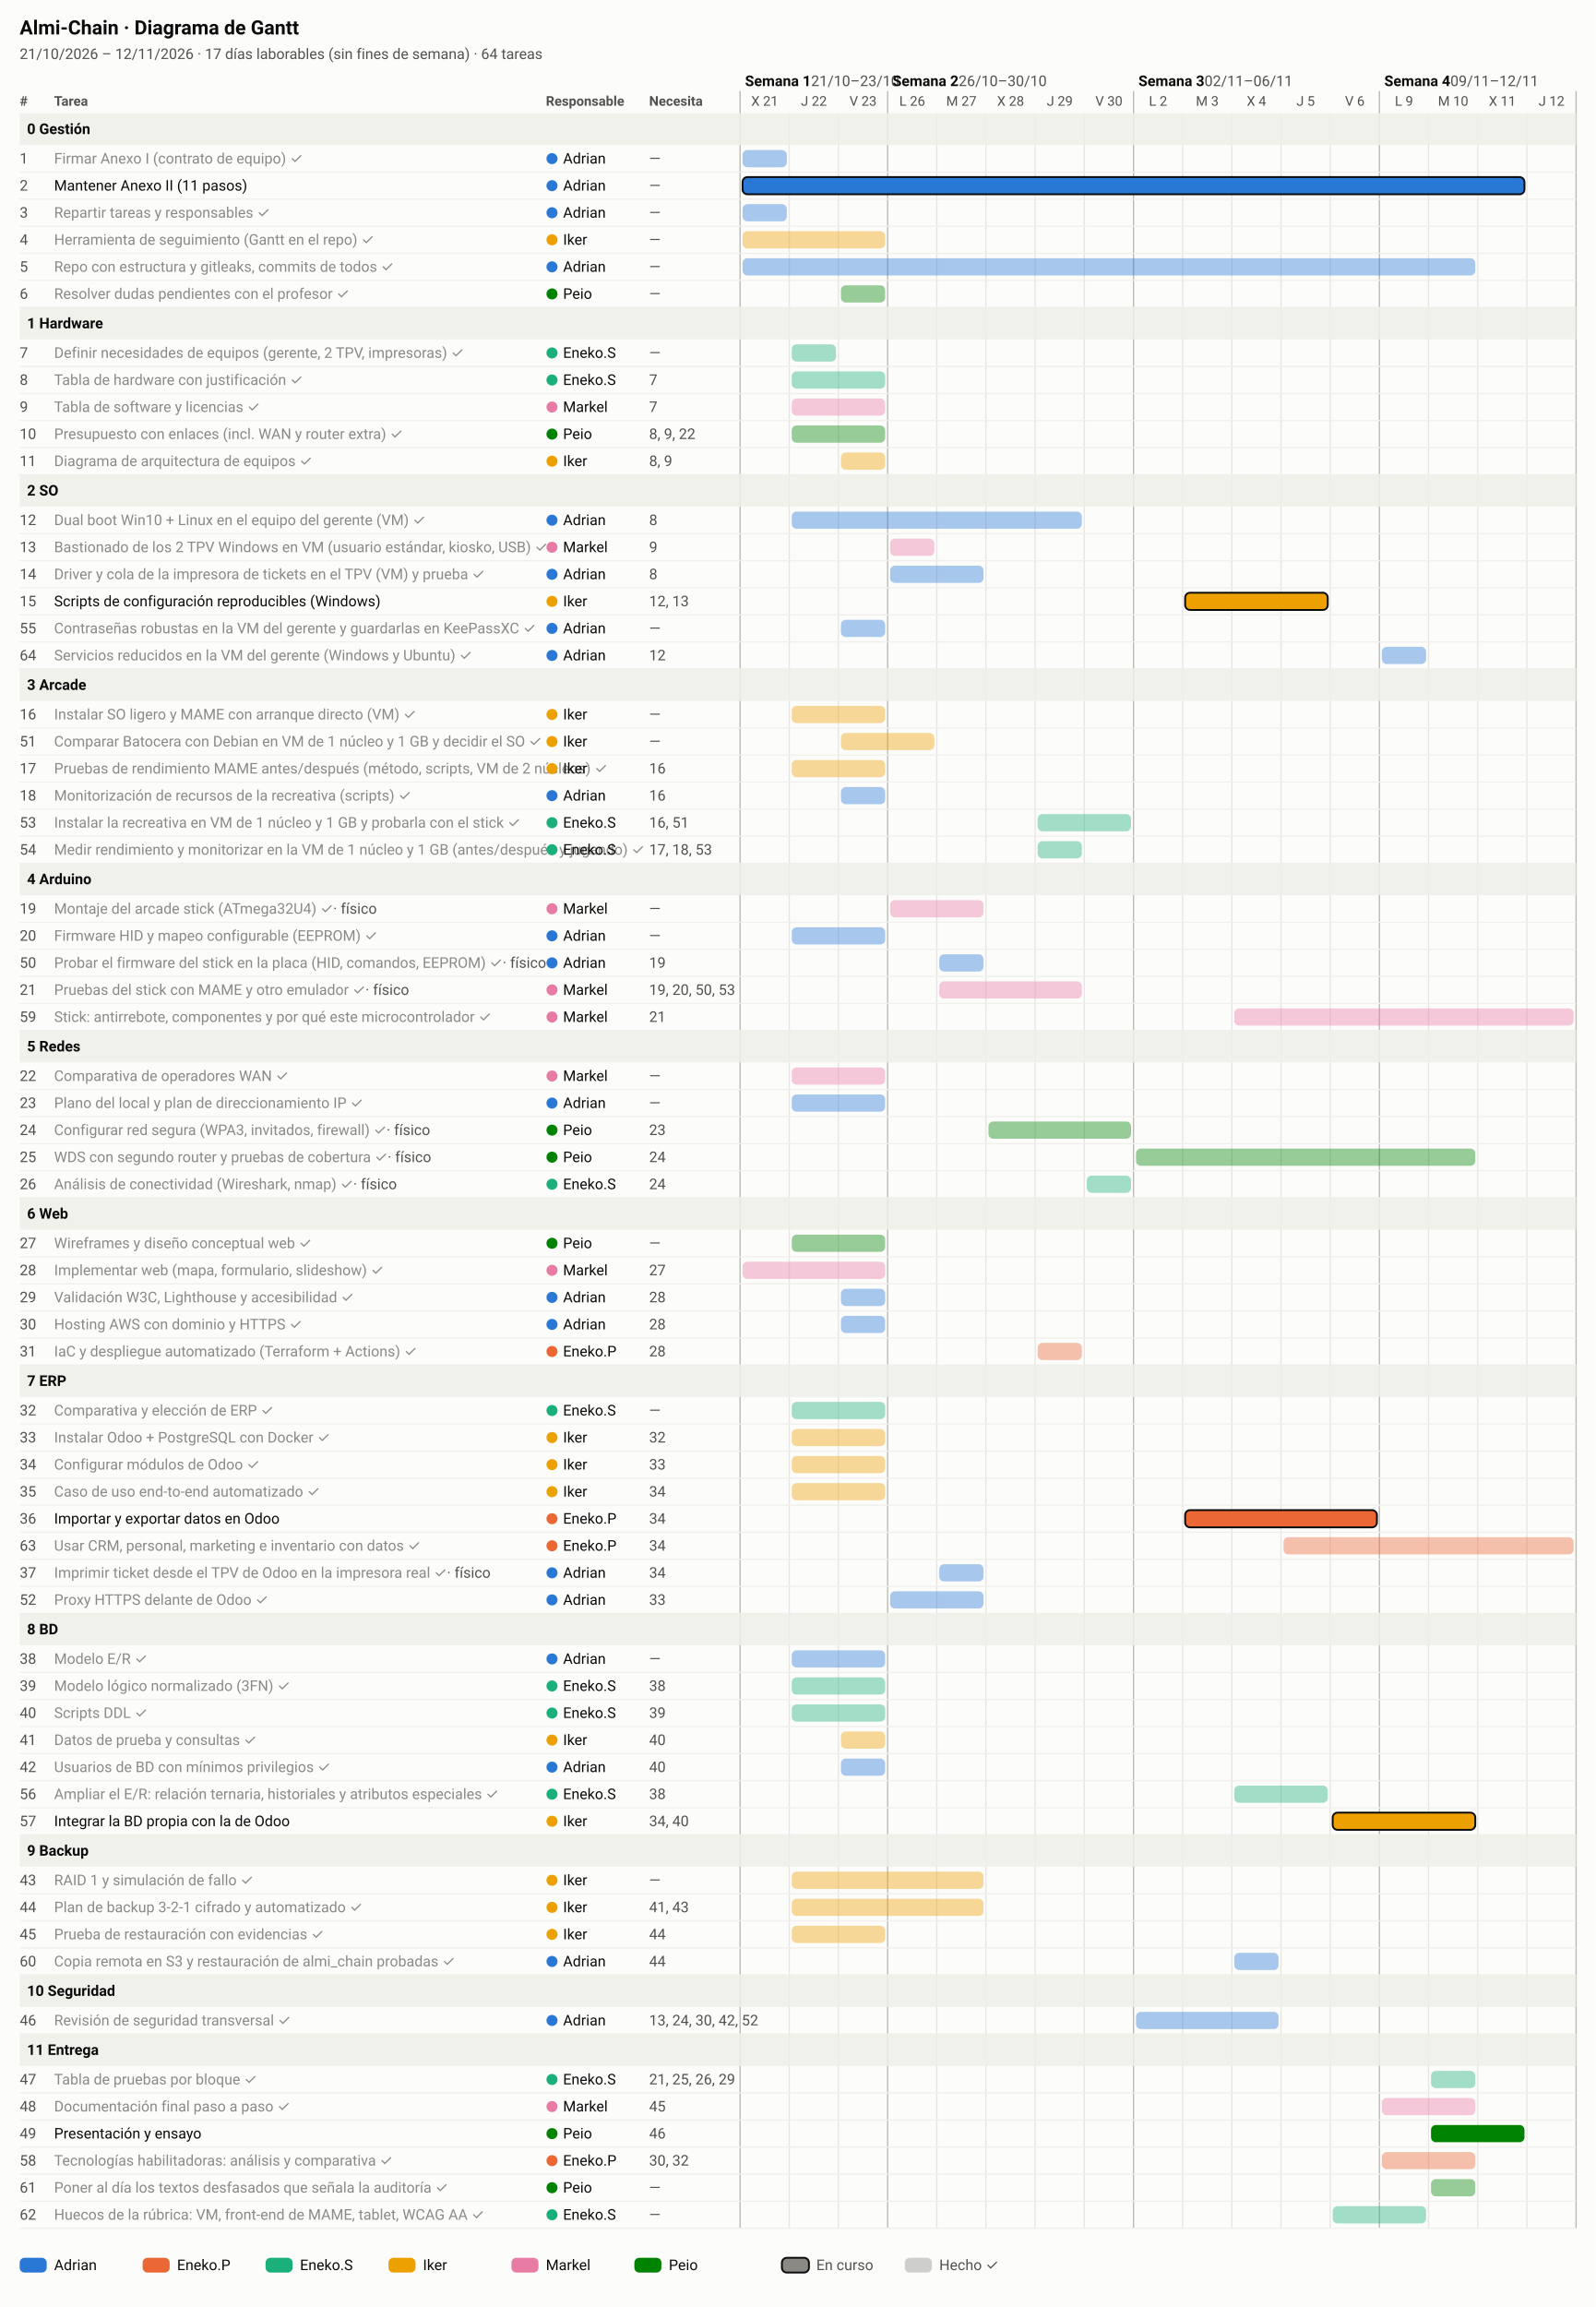
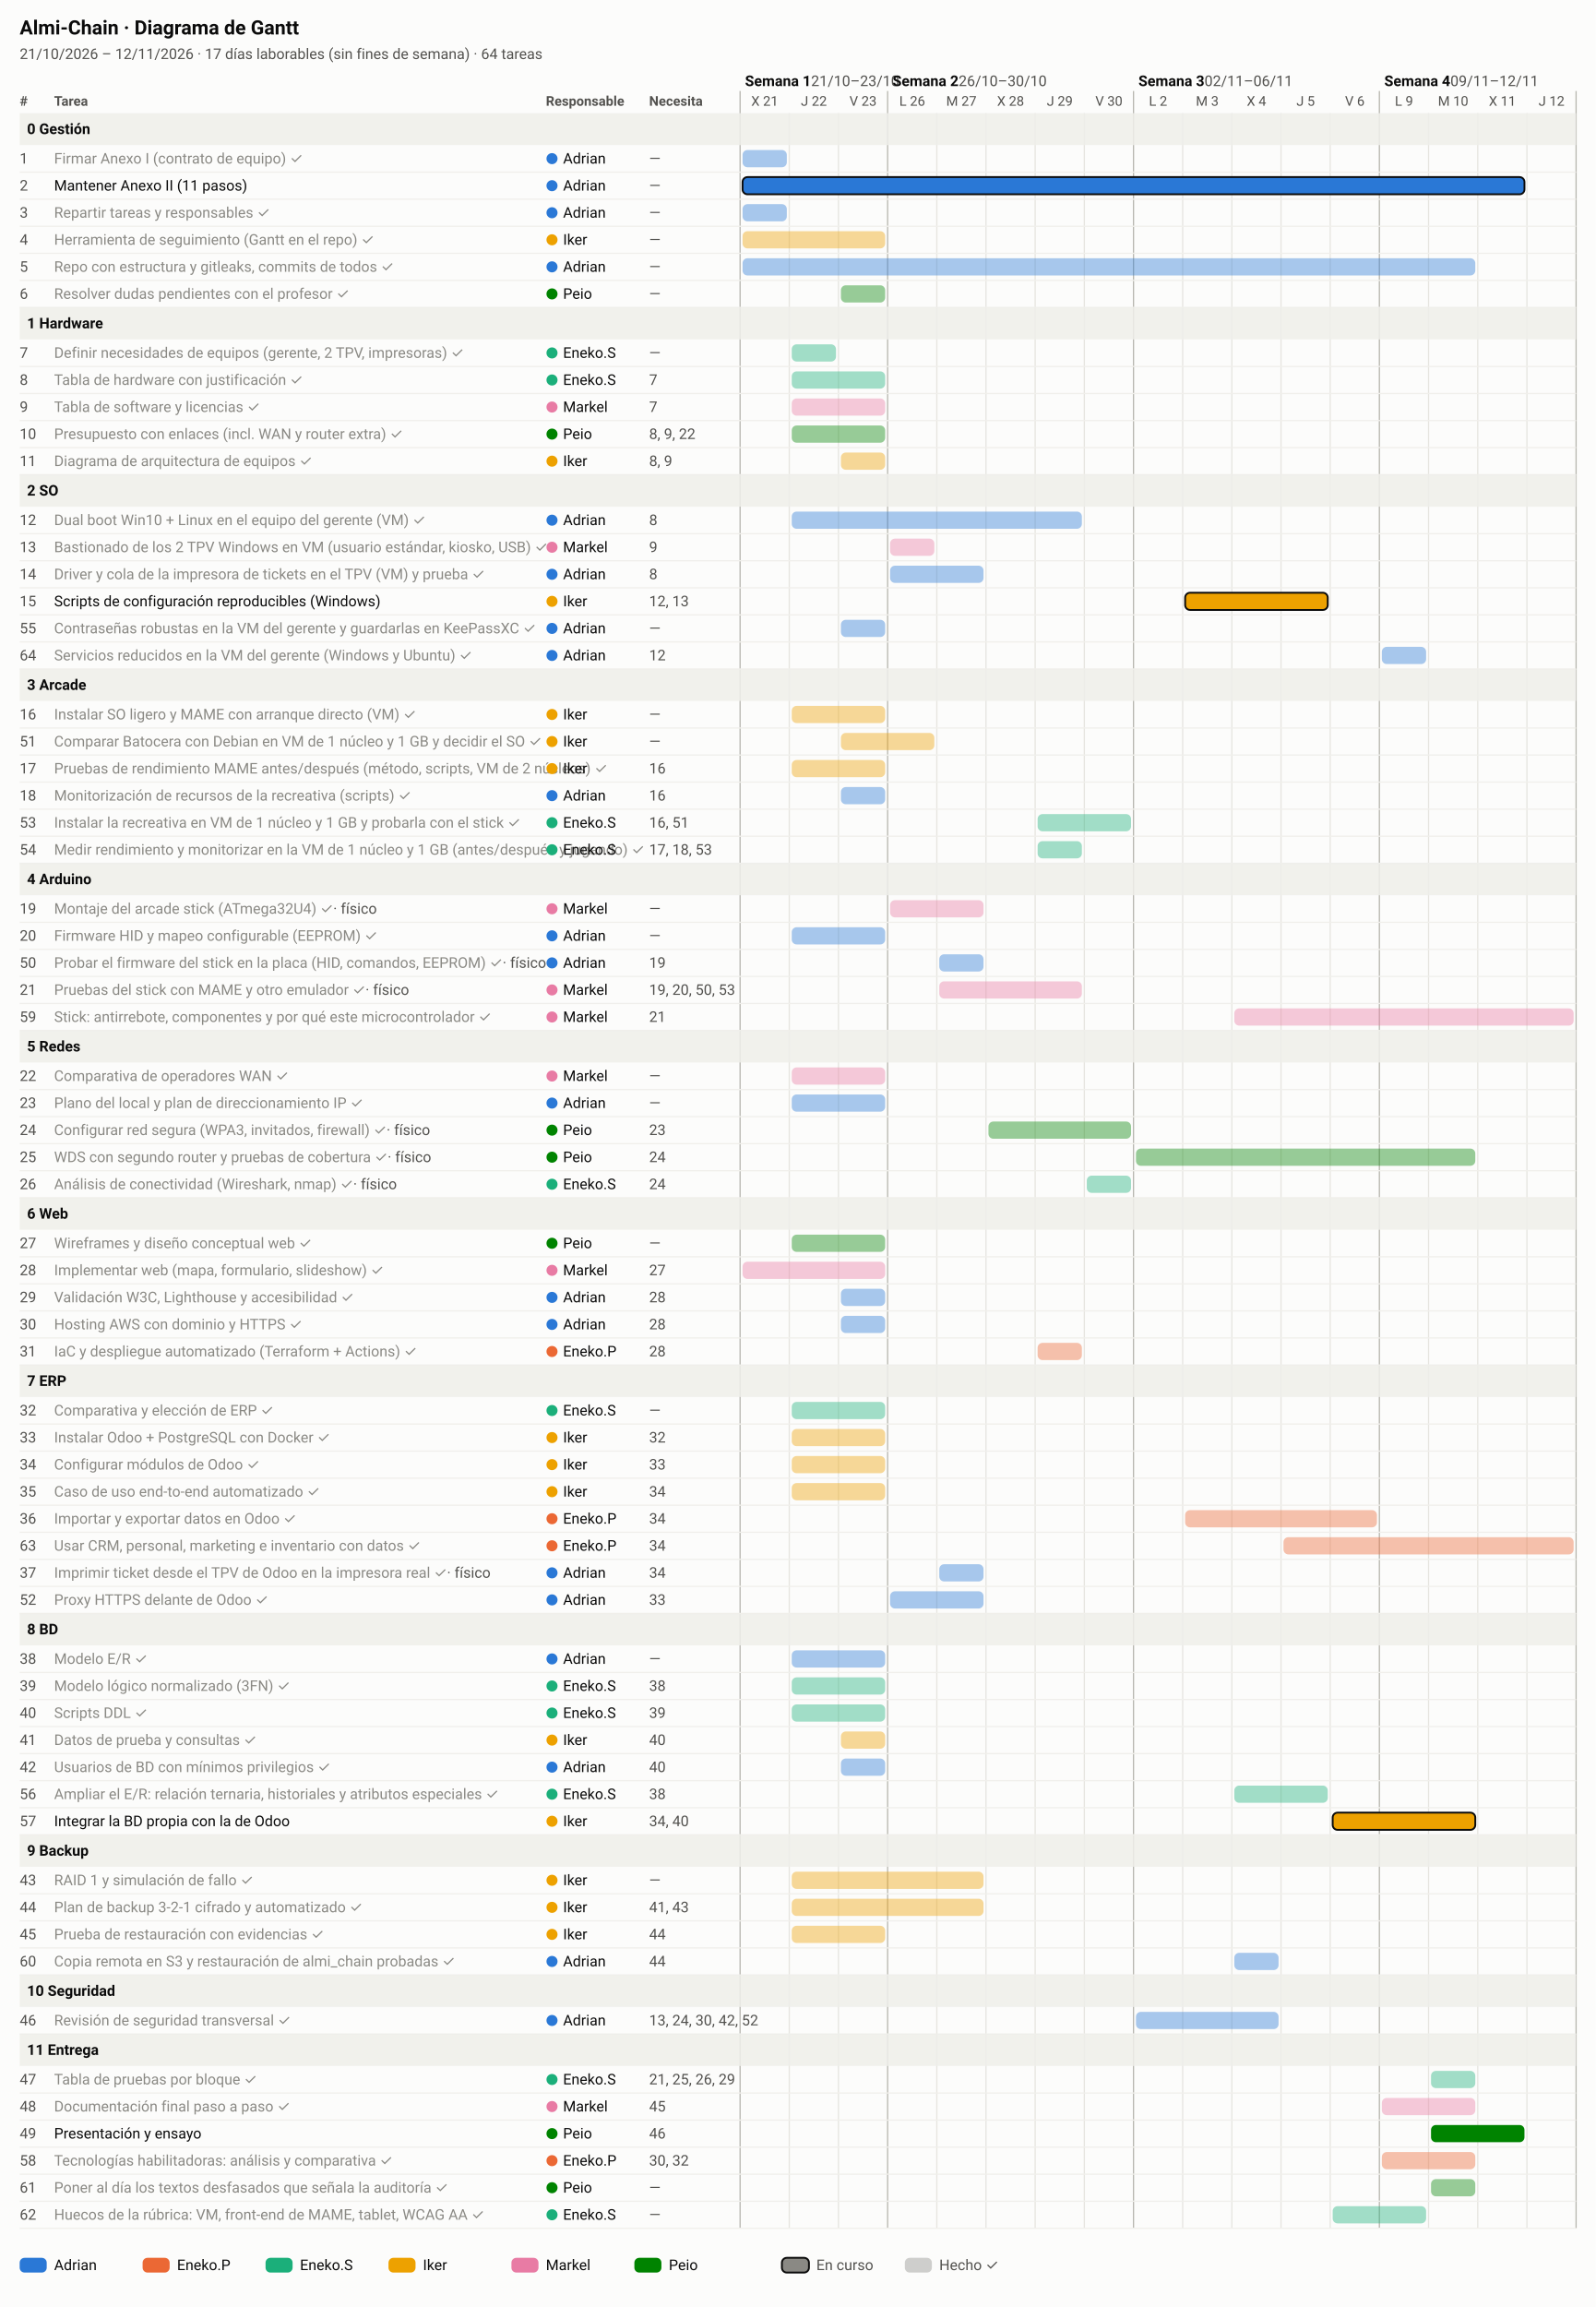
<svg xmlns="http://www.w3.org/2000/svg" width="1298" height="1876" viewBox="0 0 1298 1876" font-family="system-ui, -apple-system, Segoe UI, Roboto, sans-serif" font-size="12">
  <style>.t{fill:#0b0b0b}.s{fill:#52514e}.m{fill:#8a8984}.b{font-weight:600}</style>
  <rect width="1298" height="1876" fill="#fcfcfb" />
  <text x="16" y="28" class="t b" font-size="16">Almi-Chain · Diagrama de Gantt</text>
  <text x="16" y="48" class="s">21/10/2026 – 12/11/2026 · 17 días laborables (sin fines de semana) · 64 tareas</text>
  <text x="606" y="70" class="t b">Semana 1<tspan class="s" font-weight="400"> 21/10–23/10</tspan>
  </text>
  <text x="726" y="70" class="t b">Semana 2<tspan class="s" font-weight="400"> 26/10–30/10</tspan>
  </text>
  <text x="926" y="70" class="t b">Semana 3<tspan class="s" font-weight="400"> 02/11–06/11</tspan>
  </text>
  <text x="1126" y="70" class="t b">Semana 4<tspan class="s" font-weight="400"> 09/11–12/11</tspan>
  </text>
  <text x="622.0" y="86" text-anchor="middle" class="s" font-size="11">X 21</text>
  <text x="662.0" y="86" text-anchor="middle" class="s" font-size="11">J 22</text>
  <text x="702.0" y="86" text-anchor="middle" class="s" font-size="11">V 23</text>
  <text x="742.0" y="86" text-anchor="middle" class="s" font-size="11">L 26</text>
  <text x="782.0" y="86" text-anchor="middle" class="s" font-size="11">M 27</text>
  <text x="822.0" y="86" text-anchor="middle" class="s" font-size="11">X 28</text>
  <text x="862.0" y="86" text-anchor="middle" class="s" font-size="11">J 29</text>
  <text x="902.0" y="86" text-anchor="middle" class="s" font-size="11">V 30</text>
  <text x="942.0" y="86" text-anchor="middle" class="s" font-size="11">L 2</text>
  <text x="982.0" y="86" text-anchor="middle" class="s" font-size="11">M 3</text>
  <text x="1022.0" y="86" text-anchor="middle" class="s" font-size="11">X 4</text>
  <text x="1062.0" y="86" text-anchor="middle" class="s" font-size="11">J 5</text>
  <text x="1102.0" y="86" text-anchor="middle" class="s" font-size="11">V 6</text>
  <text x="1142.0" y="86" text-anchor="middle" class="s" font-size="11">L 9</text>
  <text x="1182.0" y="86" text-anchor="middle" class="s" font-size="11">M 10</text>
  <text x="1222.0" y="86" text-anchor="middle" class="s" font-size="11">X 11</text>
  <text x="1262.0" y="86" text-anchor="middle" class="s" font-size="11">J 12</text>
  <text x="16" y="86" class="s b" font-size="11">#</text>
  <text x="44" y="86" class="s b" font-size="11">Tarea</text>
  <text x="444" y="86" class="s b" font-size="11">Responsable</text>
  <text x="528" y="86" class="s b" font-size="11">Necesita</text>
  <line x1="602" y1="74" x2="602" y2="1812" stroke="#b8b7b0" stroke-width="1" />
  <line x1="642" y1="92" x2="642" y2="1812" stroke="#e6e5e0" stroke-width="1" />
  <line x1="682" y1="92" x2="682" y2="1812" stroke="#e6e5e0" stroke-width="1" />
  <line x1="722" y1="74" x2="722" y2="1812" stroke="#b8b7b0" stroke-width="1" />
  <line x1="762" y1="92" x2="762" y2="1812" stroke="#e6e5e0" stroke-width="1" />
  <line x1="802" y1="92" x2="802" y2="1812" stroke="#e6e5e0" stroke-width="1" />
  <line x1="842" y1="92" x2="842" y2="1812" stroke="#e6e5e0" stroke-width="1" />
  <line x1="882" y1="92" x2="882" y2="1812" stroke="#e6e5e0" stroke-width="1" />
  <line x1="922" y1="74" x2="922" y2="1812" stroke="#b8b7b0" stroke-width="1" />
  <line x1="962" y1="92" x2="962" y2="1812" stroke="#e6e5e0" stroke-width="1" />
  <line x1="1002" y1="92" x2="1002" y2="1812" stroke="#e6e5e0" stroke-width="1" />
  <line x1="1042" y1="92" x2="1042" y2="1812" stroke="#e6e5e0" stroke-width="1" />
  <line x1="1082" y1="92" x2="1082" y2="1812" stroke="#e6e5e0" stroke-width="1" />
  <line x1="1122" y1="74" x2="1122" y2="1812" stroke="#b8b7b0" stroke-width="1" />
  <line x1="1162" y1="92" x2="1162" y2="1812" stroke="#e6e5e0" stroke-width="1" />
  <line x1="1202" y1="92" x2="1202" y2="1812" stroke="#e6e5e0" stroke-width="1" />
  <line x1="1242" y1="92" x2="1242" y2="1812" stroke="#e6e5e0" stroke-width="1" />
  <line x1="1282" y1="74" x2="1282" y2="1812" stroke="#b8b7b0" stroke-width="1" />
  <rect x="16" y="92" width="1266" height="26" fill="#efeeea" fill-opacity="0.85" />
  <text x="22" y="109" class="t b">0 Gestión</text>
  <line x1="16" y1="140" x2="1282" y2="140" stroke="#f0efeb" />
  <text x="16" y="133.0" class="s">1</text>
  <text x="44" y="133.0" class="m">Firmar Anexo I (contrato de equipo) ✓</text>
  <circle cx="449" cy="129.0" r="4.5" fill="#2a78d6" />
  <text x="458" y="133.0" class="t">Adrian</text>
  <text x="528" y="133.0" class="s">—</text>
  <rect x="604" y="122" width="36" height="14" rx="4" fill="#2a78d6" fill-opacity="0.4" />
  <line x1="16" y1="162" x2="1282" y2="162" stroke="#f0efeb" />
  <text x="16" y="155.0" class="s">2</text>
  <text x="44" y="155.0" class="t">Mantener Anexo II (11 pasos)</text>
  <circle cx="449" cy="151.0" r="4.5" fill="#2a78d6" />
  <text x="458" y="155.0" class="t">Adrian</text>
  <text x="528" y="155.0" class="s">—</text>
  <rect x="604" y="144" width="636" height="14" rx="4" fill="#2a78d6" stroke="#0b0b0b" stroke-width="1.5" />
  <line x1="16" y1="184" x2="1282" y2="184" stroke="#f0efeb" />
  <text x="16" y="177.0" class="s">3</text>
  <text x="44" y="177.0" class="m">Repartir tareas y responsables ✓</text>
  <circle cx="449" cy="173.0" r="4.5" fill="#2a78d6" />
  <text x="458" y="177.0" class="t">Adrian</text>
  <text x="528" y="177.0" class="s">—</text>
  <rect x="604" y="166" width="36" height="14" rx="4" fill="#2a78d6" fill-opacity="0.4" />
  <line x1="16" y1="206" x2="1282" y2="206" stroke="#f0efeb" />
  <text x="16" y="199.0" class="s">4</text>
  <text x="44" y="199.0" class="m">Herramienta de seguimiento (Gantt en el repo) ✓</text>
  <circle cx="449" cy="195.0" r="4.5" fill="#eda100" />
  <text x="458" y="199.0" class="t">Iker</text>
  <text x="528" y="199.0" class="s">—</text>
  <rect x="604" y="188" width="116" height="14" rx="4" fill="#eda100" fill-opacity="0.4" />
  <line x1="16" y1="228" x2="1282" y2="228" stroke="#f0efeb" />
  <text x="16" y="221.0" class="s">5</text>
  <text x="44" y="221.0" class="m">Repo con estructura y gitleaks, commits de todos ✓</text>
  <circle cx="449" cy="217.0" r="4.5" fill="#2a78d6" />
  <text x="458" y="221.0" class="t">Adrian</text>
  <text x="528" y="221.0" class="s">—</text>
  <rect x="604" y="210" width="596" height="14" rx="4" fill="#2a78d6" fill-opacity="0.4" />
  <line x1="16" y1="250" x2="1282" y2="250" stroke="#f0efeb" />
  <text x="16" y="243.0" class="s">6</text>
  <text x="44" y="243.0" class="m">Resolver dudas pendientes con el profesor ✓</text>
  <circle cx="449" cy="239.0" r="4.5" fill="#008300" />
  <text x="458" y="243.0" class="t">Peio</text>
  <text x="528" y="243.0" class="s">—</text>
  <rect x="684" y="232" width="36" height="14" rx="4" fill="#008300" fill-opacity="0.4" />
  <rect x="16" y="250" width="1266" height="26" fill="#efeeea" fill-opacity="0.85" />
  <text x="22" y="267" class="t b">1 Hardware</text>
  <line x1="16" y1="298" x2="1282" y2="298" stroke="#f0efeb" />
  <text x="16" y="291.0" class="s">7</text>
  <text x="44" y="291.0" class="m">Definir necesidades de equipos (gerente, 2 TPV, impresoras) ✓</text>
  <circle cx="449" cy="287.0" r="4.5" fill="#1baf7a" />
  <text x="458" y="291.0" class="t">Eneko.S</text>
  <text x="528" y="291.0" class="s">—</text>
  <rect x="644" y="280" width="36" height="14" rx="4" fill="#1baf7a" fill-opacity="0.4" />
  <line x1="16" y1="320" x2="1282" y2="320" stroke="#f0efeb" />
  <text x="16" y="313.0" class="s">8</text>
  <text x="44" y="313.0" class="m">Tabla de hardware con justificación ✓</text>
  <circle cx="449" cy="309.0" r="4.5" fill="#1baf7a" />
  <text x="458" y="313.0" class="t">Eneko.S</text>
  <text x="528" y="313.0" class="s">7</text>
  <rect x="644" y="302" width="76" height="14" rx="4" fill="#1baf7a" fill-opacity="0.4" />
  <line x1="16" y1="342" x2="1282" y2="342" stroke="#f0efeb" />
  <text x="16" y="335.0" class="s">9</text>
  <text x="44" y="335.0" class="m">Tabla de software y licencias ✓</text>
  <circle cx="449" cy="331.0" r="4.5" fill="#e87ba4" />
  <text x="458" y="335.0" class="t">Markel</text>
  <text x="528" y="335.0" class="s">7</text>
  <rect x="644" y="324" width="76" height="14" rx="4" fill="#e87ba4" fill-opacity="0.4" />
  <line x1="16" y1="364" x2="1282" y2="364" stroke="#f0efeb" />
  <text x="16" y="357.0" class="s">10</text>
  <text x="44" y="357.0" class="m">Presupuesto con enlaces (incl. WAN y router extra) ✓</text>
  <circle cx="449" cy="353.0" r="4.5" fill="#008300" />
  <text x="458" y="357.0" class="t">Peio</text>
  <text x="528" y="357.0" class="s">8, 9, 22</text>
  <rect x="644" y="346" width="76" height="14" rx="4" fill="#008300" fill-opacity="0.4" />
  <line x1="16" y1="386" x2="1282" y2="386" stroke="#f0efeb" />
  <text x="16" y="379.0" class="s">11</text>
  <text x="44" y="379.0" class="m">Diagrama de arquitectura de equipos ✓</text>
  <circle cx="449" cy="375.0" r="4.5" fill="#eda100" />
  <text x="458" y="379.0" class="t">Iker</text>
  <text x="528" y="379.0" class="s">8, 9</text>
  <rect x="684" y="368" width="36" height="14" rx="4" fill="#eda100" fill-opacity="0.4" />
  <rect x="16" y="386" width="1266" height="26" fill="#efeeea" fill-opacity="0.85" />
  <text x="22" y="403" class="t b">2 SO</text>
  <line x1="16" y1="434" x2="1282" y2="434" stroke="#f0efeb" />
  <text x="16" y="427.0" class="s">12</text>
  <text x="44" y="427.0" class="m">Dual boot Win10 + Linux en el equipo del gerente (VM) ✓</text>
  <circle cx="449" cy="423.0" r="4.5" fill="#2a78d6" />
  <text x="458" y="427.0" class="t">Adrian</text>
  <text x="528" y="427.0" class="s">8</text>
  <rect x="644" y="416" width="236" height="14" rx="4" fill="#2a78d6" fill-opacity="0.4" />
  <line x1="16" y1="456" x2="1282" y2="456" stroke="#f0efeb" />
  <text x="16" y="449.0" class="s">13</text>
  <text x="44" y="449.0" class="m">Bastionado de los 2 TPV Windows en VM (usuario estándar, kiosko, USB) ✓</text>
  <circle cx="449" cy="445.0" r="4.5" fill="#e87ba4" />
  <text x="458" y="449.0" class="t">Markel</text>
  <text x="528" y="449.0" class="s">9</text>
  <rect x="724" y="438" width="36" height="14" rx="4" fill="#e87ba4" fill-opacity="0.4" />
  <line x1="16" y1="478" x2="1282" y2="478" stroke="#f0efeb" />
  <text x="16" y="471.0" class="s">14</text>
  <text x="44" y="471.0" class="m">Driver y cola de la impresora de tickets en el TPV (VM) y prueba ✓</text>
  <circle cx="449" cy="467.0" r="4.5" fill="#2a78d6" />
  <text x="458" y="471.0" class="t">Adrian</text>
  <text x="528" y="471.0" class="s">8</text>
  <rect x="724" y="460" width="76" height="14" rx="4" fill="#2a78d6" fill-opacity="0.4" />
  <line x1="16" y1="500" x2="1282" y2="500" stroke="#f0efeb" />
  <text x="16" y="493.0" class="s">15</text>
  <text x="44" y="493.0" class="t">Scripts de configuración reproducibles (Windows)</text>
  <circle cx="449" cy="489.0" r="4.5" fill="#eda100" />
  <text x="458" y="493.0" class="t">Iker</text>
  <text x="528" y="493.0" class="s">12, 13</text>
  <rect x="964" y="482" width="116" height="14" rx="4" fill="#eda100" stroke="#0b0b0b" stroke-width="1.5" />
  <line x1="16" y1="522" x2="1282" y2="522" stroke="#f0efeb" />
  <text x="16" y="515.0" class="s">55</text>
  <text x="44" y="515.0" class="m">Contraseñas robustas en la VM del gerente y guardarlas en KeePassXC ✓</text>
  <circle cx="449" cy="511.0" r="4.5" fill="#2a78d6" />
  <text x="458" y="515.0" class="t">Adrian</text>
  <text x="528" y="515.0" class="s">—</text>
  <rect x="684" y="504" width="36" height="14" rx="4" fill="#2a78d6" fill-opacity="0.4" />
  <line x1="16" y1="544" x2="1282" y2="544" stroke="#f0efeb" />
  <text x="16" y="537.0" class="s">64</text>
  <text x="44" y="537.0" class="m">Servicios reducidos en la VM del gerente (Windows y Ubuntu) ✓</text>
  <circle cx="449" cy="533.0" r="4.5" fill="#2a78d6" />
  <text x="458" y="537.0" class="t">Adrian</text>
  <text x="528" y="537.0" class="s">12</text>
  <rect x="1124" y="526" width="36" height="14" rx="4" fill="#2a78d6" fill-opacity="0.4" />
  <rect x="16" y="544" width="1266" height="26" fill="#efeeea" fill-opacity="0.85" />
  <text x="22" y="561" class="t b">3 Arcade</text>
  <line x1="16" y1="592" x2="1282" y2="592" stroke="#f0efeb" />
  <text x="16" y="585.0" class="s">16</text>
  <text x="44" y="585.0" class="m">Instalar SO ligero y MAME con arranque directo (VM) ✓</text>
  <circle cx="449" cy="581.0" r="4.5" fill="#eda100" />
  <text x="458" y="585.0" class="t">Iker</text>
  <text x="528" y="585.0" class="s">—</text>
  <rect x="644" y="574" width="76" height="14" rx="4" fill="#eda100" fill-opacity="0.4" />
  <line x1="16" y1="614" x2="1282" y2="614" stroke="#f0efeb" />
  <text x="16" y="607.0" class="s">51</text>
  <text x="44" y="607.0" class="m">Comparar Batocera con Debian en VM de 1 núcleo y 1 GB y decidir el SO ✓</text>
  <circle cx="449" cy="603.0" r="4.5" fill="#eda100" />
  <text x="458" y="607.0" class="t">Iker</text>
  <text x="528" y="607.0" class="s">—</text>
  <rect x="684" y="596" width="76" height="14" rx="4" fill="#eda100" fill-opacity="0.4" />
  <line x1="16" y1="636" x2="1282" y2="636" stroke="#f0efeb" />
  <text x="16" y="629.0" class="s">17</text>
  <text x="44" y="629.0" class="m">Pruebas de rendimiento MAME antes/después (método, scripts, VM de 2 núcleos) ✓</text>
  <circle cx="449" cy="625.0" r="4.5" fill="#eda100" />
  <text x="458" y="629.0" class="t">Iker</text>
  <text x="528" y="629.0" class="s">16</text>
  <rect x="644" y="618" width="76" height="14" rx="4" fill="#eda100" fill-opacity="0.4" />
  <line x1="16" y1="658" x2="1282" y2="658" stroke="#f0efeb" />
  <text x="16" y="651.0" class="s">18</text>
  <text x="44" y="651.0" class="m">Monitorización de recursos de la recreativa (scripts) ✓</text>
  <circle cx="449" cy="647.0" r="4.5" fill="#2a78d6" />
  <text x="458" y="651.0" class="t">Adrian</text>
  <text x="528" y="651.0" class="s">16</text>
  <rect x="684" y="640" width="36" height="14" rx="4" fill="#2a78d6" fill-opacity="0.4" />
  <line x1="16" y1="680" x2="1282" y2="680" stroke="#f0efeb" />
  <text x="16" y="673.0" class="s">53</text>
  <text x="44" y="673.0" class="m">Instalar la recreativa en VM de 1 núcleo y 1 GB y probarla con el stick ✓</text>
  <circle cx="449" cy="669.0" r="4.5" fill="#1baf7a" />
  <text x="458" y="673.0" class="t">Eneko.S</text>
  <text x="528" y="673.0" class="s">16, 51</text>
  <rect x="844" y="662" width="76" height="14" rx="4" fill="#1baf7a" fill-opacity="0.4" />
  <line x1="16" y1="702" x2="1282" y2="702" stroke="#f0efeb" />
  <text x="16" y="695.0" class="s">54</text>
  <text x="44" y="695.0" class="m">Medir rendimiento y monitorizar en la VM de 1 núcleo y 1 GB (antes/después y jugando) ✓</text>
  <circle cx="449" cy="691.0" r="4.5" fill="#1baf7a" />
  <text x="458" y="695.0" class="t">Eneko.S</text>
  <text x="528" y="695.0" class="s">17, 18, 53</text>
  <rect x="844" y="684" width="36" height="14" rx="4" fill="#1baf7a" fill-opacity="0.4" />
  <rect x="16" y="702" width="1266" height="26" fill="#efeeea" fill-opacity="0.85" />
  <text x="22" y="719" class="t b">4 Arduino</text>
  <line x1="16" y1="750" x2="1282" y2="750" stroke="#f0efeb" />
  <text x="16" y="743.0" class="s">19</text>
  <text x="44" y="743.0" class="m">Montaje del arcade stick (ATmega32U4) ✓<tspan class="s"> · físico</tspan>
  </text>
  <circle cx="449" cy="739.0" r="4.5" fill="#e87ba4" />
  <text x="458" y="743.0" class="t">Markel</text>
  <text x="528" y="743.0" class="s">—</text>
  <rect x="724" y="732" width="76" height="14" rx="4" fill="#e87ba4" fill-opacity="0.4" />
  <line x1="16" y1="772" x2="1282" y2="772" stroke="#f0efeb" />
  <text x="16" y="765.0" class="s">20</text>
  <text x="44" y="765.0" class="m">Firmware HID y mapeo configurable (EEPROM) ✓</text>
  <circle cx="449" cy="761.0" r="4.5" fill="#2a78d6" />
  <text x="458" y="765.0" class="t">Adrian</text>
  <text x="528" y="765.0" class="s">—</text>
  <rect x="644" y="754" width="76" height="14" rx="4" fill="#2a78d6" fill-opacity="0.4" />
  <line x1="16" y1="794" x2="1282" y2="794" stroke="#f0efeb" />
  <text x="16" y="787.0" class="s">50</text>
  <text x="44" y="787.0" class="m">Probar el firmware del stick en la placa (HID, comandos, EEPROM) ✓<tspan class="s"> · físico</tspan>
  </text>
  <circle cx="449" cy="783.0" r="4.5" fill="#2a78d6" />
  <text x="458" y="787.0" class="t">Adrian</text>
  <text x="528" y="787.0" class="s">19</text>
  <rect x="764" y="776" width="36" height="14" rx="4" fill="#2a78d6" fill-opacity="0.4" />
  <line x1="16" y1="816" x2="1282" y2="816" stroke="#f0efeb" />
  <text x="16" y="809.0" class="s">21</text>
  <text x="44" y="809.0" class="m">Pruebas del stick con MAME y otro emulador ✓<tspan class="s"> · físico</tspan>
  </text>
  <circle cx="449" cy="805.0" r="4.5" fill="#e87ba4" />
  <text x="458" y="809.0" class="t">Markel</text>
  <text x="528" y="809.0" class="s">19, 20, 50, 53</text>
  <rect x="764" y="798" width="116" height="14" rx="4" fill="#e87ba4" fill-opacity="0.4" />
  <line x1="16" y1="838" x2="1282" y2="838" stroke="#f0efeb" />
  <text x="16" y="831.0" class="s">59</text>
  <text x="44" y="831.0" class="m">Stick: antirrebote, componentes y por qué este microcontrolador ✓</text>
  <circle cx="449" cy="827.0" r="4.5" fill="#e87ba4" />
  <text x="458" y="831.0" class="t">Markel</text>
  <text x="528" y="831.0" class="s">21</text>
  <rect x="1004" y="820" width="276" height="14" rx="4" fill="#e87ba4" fill-opacity="0.4" />
  <rect x="16" y="838" width="1266" height="26" fill="#efeeea" fill-opacity="0.85" />
  <text x="22" y="855" class="t b">5 Redes</text>
  <line x1="16" y1="886" x2="1282" y2="886" stroke="#f0efeb" />
  <text x="16" y="879.0" class="s">22</text>
  <text x="44" y="879.0" class="m">Comparativa de operadores WAN ✓</text>
  <circle cx="449" cy="875.0" r="4.5" fill="#e87ba4" />
  <text x="458" y="879.0" class="t">Markel</text>
  <text x="528" y="879.0" class="s">—</text>
  <rect x="644" y="868" width="76" height="14" rx="4" fill="#e87ba4" fill-opacity="0.4" />
  <line x1="16" y1="908" x2="1282" y2="908" stroke="#f0efeb" />
  <text x="16" y="901.0" class="s">23</text>
  <text x="44" y="901.0" class="m">Plano del local y plan de direccionamiento IP ✓</text>
  <circle cx="449" cy="897.0" r="4.5" fill="#2a78d6" />
  <text x="458" y="901.0" class="t">Adrian</text>
  <text x="528" y="901.0" class="s">—</text>
  <rect x="644" y="890" width="76" height="14" rx="4" fill="#2a78d6" fill-opacity="0.4" />
  <line x1="16" y1="930" x2="1282" y2="930" stroke="#f0efeb" />
  <text x="16" y="923.0" class="s">24</text>
  <text x="44" y="923.0" class="m">Configurar red segura (WPA3, invitados, firewall) ✓<tspan class="s"> · físico</tspan>
  </text>
  <circle cx="449" cy="919.0" r="4.5" fill="#008300" />
  <text x="458" y="923.0" class="t">Peio</text>
  <text x="528" y="923.0" class="s">23</text>
  <rect x="804" y="912" width="116" height="14" rx="4" fill="#008300" fill-opacity="0.4" />
  <line x1="16" y1="952" x2="1282" y2="952" stroke="#f0efeb" />
  <text x="16" y="945.0" class="s">25</text>
  <text x="44" y="945.0" class="m">WDS con segundo router y pruebas de cobertura ✓<tspan class="s"> · físico</tspan>
  </text>
  <circle cx="449" cy="941.0" r="4.5" fill="#008300" />
  <text x="458" y="945.0" class="t">Peio</text>
  <text x="528" y="945.0" class="s">24</text>
  <rect x="924" y="934" width="276" height="14" rx="4" fill="#008300" fill-opacity="0.4" />
  <line x1="16" y1="974" x2="1282" y2="974" stroke="#f0efeb" />
  <text x="16" y="967.0" class="s">26</text>
  <text x="44" y="967.0" class="m">Análisis de conectividad (Wireshark, nmap) ✓<tspan class="s"> · físico</tspan>
  </text>
  <circle cx="449" cy="963.0" r="4.5" fill="#1baf7a" />
  <text x="458" y="967.0" class="t">Eneko.S</text>
  <text x="528" y="967.0" class="s">24</text>
  <rect x="884" y="956" width="36" height="14" rx="4" fill="#1baf7a" fill-opacity="0.4" />
  <rect x="16" y="974" width="1266" height="26" fill="#efeeea" fill-opacity="0.85" />
  <text x="22" y="991" class="t b">6 Web</text>
  <line x1="16" y1="1022" x2="1282" y2="1022" stroke="#f0efeb" />
  <text x="16" y="1015.0" class="s">27</text>
  <text x="44" y="1015.0" class="m">Wireframes y diseño conceptual web ✓</text>
  <circle cx="449" cy="1011.0" r="4.5" fill="#008300" />
  <text x="458" y="1015.0" class="t">Peio</text>
  <text x="528" y="1015.0" class="s">—</text>
  <rect x="644" y="1004" width="76" height="14" rx="4" fill="#008300" fill-opacity="0.4" />
  <line x1="16" y1="1044" x2="1282" y2="1044" stroke="#f0efeb" />
  <text x="16" y="1037.0" class="s">28</text>
  <text x="44" y="1037.0" class="m">Implementar web (mapa, formulario, slideshow) ✓</text>
  <circle cx="449" cy="1033.0" r="4.5" fill="#e87ba4" />
  <text x="458" y="1037.0" class="t">Markel</text>
  <text x="528" y="1037.0" class="s">27</text>
  <rect x="604" y="1026" width="116" height="14" rx="4" fill="#e87ba4" fill-opacity="0.4" />
  <line x1="16" y1="1066" x2="1282" y2="1066" stroke="#f0efeb" />
  <text x="16" y="1059.0" class="s">29</text>
  <text x="44" y="1059.0" class="m">Validación W3C, Lighthouse y accesibilidad ✓</text>
  <circle cx="449" cy="1055.0" r="4.5" fill="#2a78d6" />
  <text x="458" y="1059.0" class="t">Adrian</text>
  <text x="528" y="1059.0" class="s">28</text>
  <rect x="684" y="1048" width="36" height="14" rx="4" fill="#2a78d6" fill-opacity="0.4" />
  <line x1="16" y1="1088" x2="1282" y2="1088" stroke="#f0efeb" />
  <text x="16" y="1081.0" class="s">30</text>
  <text x="44" y="1081.0" class="m">Hosting AWS con dominio y HTTPS ✓</text>
  <circle cx="449" cy="1077.0" r="4.5" fill="#2a78d6" />
  <text x="458" y="1081.0" class="t">Adrian</text>
  <text x="528" y="1081.0" class="s">28</text>
  <rect x="684" y="1070" width="36" height="14" rx="4" fill="#2a78d6" fill-opacity="0.4" />
  <line x1="16" y1="1110" x2="1282" y2="1110" stroke="#f0efeb" />
  <text x="16" y="1103.0" class="s">31</text>
  <text x="44" y="1103.0" class="m">IaC y despliegue automatizado (Terraform + Actions) ✓</text>
  <circle cx="449" cy="1099.0" r="4.5" fill="#eb6834" />
  <text x="458" y="1103.0" class="t">Eneko.P</text>
  <text x="528" y="1103.0" class="s">28</text>
  <rect x="844" y="1092" width="36" height="14" rx="4" fill="#eb6834" fill-opacity="0.4" />
  <rect x="16" y="1110" width="1266" height="26" fill="#efeeea" fill-opacity="0.85" />
  <text x="22" y="1127" class="t b">7 ERP</text>
  <line x1="16" y1="1158" x2="1282" y2="1158" stroke="#f0efeb" />
  <text x="16" y="1151.0" class="s">32</text>
  <text x="44" y="1151.0" class="m">Comparativa y elección de ERP ✓</text>
  <circle cx="449" cy="1147.0" r="4.5" fill="#1baf7a" />
  <text x="458" y="1151.0" class="t">Eneko.S</text>
  <text x="528" y="1151.0" class="s">—</text>
  <rect x="644" y="1140" width="76" height="14" rx="4" fill="#1baf7a" fill-opacity="0.4" />
  <line x1="16" y1="1180" x2="1282" y2="1180" stroke="#f0efeb" />
  <text x="16" y="1173.0" class="s">33</text>
  <text x="44" y="1173.0" class="m">Instalar Odoo + PostgreSQL con Docker ✓</text>
  <circle cx="449" cy="1169.0" r="4.5" fill="#eda100" />
  <text x="458" y="1173.0" class="t">Iker</text>
  <text x="528" y="1173.0" class="s">32</text>
  <rect x="644" y="1162" width="76" height="14" rx="4" fill="#eda100" fill-opacity="0.4" />
  <line x1="16" y1="1202" x2="1282" y2="1202" stroke="#f0efeb" />
  <text x="16" y="1195.0" class="s">34</text>
  <text x="44" y="1195.0" class="m">Configurar módulos de Odoo ✓</text>
  <circle cx="449" cy="1191.0" r="4.5" fill="#eda100" />
  <text x="458" y="1195.0" class="t">Iker</text>
  <text x="528" y="1195.0" class="s">33</text>
  <rect x="644" y="1184" width="76" height="14" rx="4" fill="#eda100" fill-opacity="0.4" />
  <line x1="16" y1="1224" x2="1282" y2="1224" stroke="#f0efeb" />
  <text x="16" y="1217.0" class="s">35</text>
  <text x="44" y="1217.0" class="m">Caso de uso end-to-end automatizado ✓</text>
  <circle cx="449" cy="1213.0" r="4.5" fill="#eda100" />
  <text x="458" y="1217.0" class="t">Iker</text>
  <text x="528" y="1217.0" class="s">34</text>
  <rect x="644" y="1206" width="76" height="14" rx="4" fill="#eda100" fill-opacity="0.4" />
  <line x1="16" y1="1246" x2="1282" y2="1246" stroke="#f0efeb" />
  <text x="16" y="1239.0" class="s">36</text>
-   <text x="44" y="1239.0" class="t">Importar y exportar datos en Odoo</text>
+   <text x="44" y="1239.0" class="m">Importar y exportar datos en Odoo ✓</text>
  <circle cx="449" cy="1235.0" r="4.5" fill="#eb6834" />
  <text x="458" y="1239.0" class="t">Eneko.P</text>
  <text x="528" y="1239.0" class="s">34</text>
-   <rect x="964" y="1228" width="156" height="14" rx="4" fill="#eb6834" stroke="#0b0b0b" stroke-width="1.5" />
+   <rect x="964" y="1228" width="156" height="14" rx="4" fill="#eb6834" fill-opacity="0.4" />
  <line x1="16" y1="1268" x2="1282" y2="1268" stroke="#f0efeb" />
  <text x="16" y="1261.0" class="s">63</text>
  <text x="44" y="1261.0" class="m">Usar CRM, personal, marketing e inventario con datos ✓</text>
  <circle cx="449" cy="1257.0" r="4.5" fill="#eb6834" />
  <text x="458" y="1261.0" class="t">Eneko.P</text>
  <text x="528" y="1261.0" class="s">34</text>
  <rect x="1044" y="1250" width="236" height="14" rx="4" fill="#eb6834" fill-opacity="0.4" />
  <line x1="16" y1="1290" x2="1282" y2="1290" stroke="#f0efeb" />
  <text x="16" y="1283.0" class="s">37</text>
  <text x="44" y="1283.0" class="m">Imprimir ticket desde el TPV de Odoo en la impresora real ✓<tspan class="s"> · físico</tspan>
  </text>
  <circle cx="449" cy="1279.0" r="4.5" fill="#2a78d6" />
  <text x="458" y="1283.0" class="t">Adrian</text>
  <text x="528" y="1283.0" class="s">34</text>
  <rect x="764" y="1272" width="36" height="14" rx="4" fill="#2a78d6" fill-opacity="0.4" />
  <line x1="16" y1="1312" x2="1282" y2="1312" stroke="#f0efeb" />
  <text x="16" y="1305.0" class="s">52</text>
  <text x="44" y="1305.0" class="m">Proxy HTTPS delante de Odoo ✓</text>
  <circle cx="449" cy="1301.0" r="4.5" fill="#2a78d6" />
  <text x="458" y="1305.0" class="t">Adrian</text>
  <text x="528" y="1305.0" class="s">33</text>
  <rect x="724" y="1294" width="76" height="14" rx="4" fill="#2a78d6" fill-opacity="0.4" />
  <rect x="16" y="1312" width="1266" height="26" fill="#efeeea" fill-opacity="0.85" />
  <text x="22" y="1329" class="t b">8 BD</text>
  <line x1="16" y1="1360" x2="1282" y2="1360" stroke="#f0efeb" />
  <text x="16" y="1353.0" class="s">38</text>
  <text x="44" y="1353.0" class="m">Modelo E/R ✓</text>
  <circle cx="449" cy="1349.0" r="4.5" fill="#2a78d6" />
  <text x="458" y="1353.0" class="t">Adrian</text>
  <text x="528" y="1353.0" class="s">—</text>
  <rect x="644" y="1342" width="76" height="14" rx="4" fill="#2a78d6" fill-opacity="0.4" />
  <line x1="16" y1="1382" x2="1282" y2="1382" stroke="#f0efeb" />
  <text x="16" y="1375.0" class="s">39</text>
  <text x="44" y="1375.0" class="m">Modelo lógico normalizado (3FN) ✓</text>
  <circle cx="449" cy="1371.0" r="4.5" fill="#1baf7a" />
  <text x="458" y="1375.0" class="t">Eneko.S</text>
  <text x="528" y="1375.0" class="s">38</text>
  <rect x="644" y="1364" width="76" height="14" rx="4" fill="#1baf7a" fill-opacity="0.4" />
  <line x1="16" y1="1404" x2="1282" y2="1404" stroke="#f0efeb" />
  <text x="16" y="1397.0" class="s">40</text>
  <text x="44" y="1397.0" class="m">Scripts DDL ✓</text>
  <circle cx="449" cy="1393.0" r="4.5" fill="#1baf7a" />
  <text x="458" y="1397.0" class="t">Eneko.S</text>
  <text x="528" y="1397.0" class="s">39</text>
  <rect x="644" y="1386" width="76" height="14" rx="4" fill="#1baf7a" fill-opacity="0.4" />
  <line x1="16" y1="1426" x2="1282" y2="1426" stroke="#f0efeb" />
  <text x="16" y="1419.0" class="s">41</text>
  <text x="44" y="1419.0" class="m">Datos de prueba y consultas ✓</text>
  <circle cx="449" cy="1415.0" r="4.5" fill="#eda100" />
  <text x="458" y="1419.0" class="t">Iker</text>
  <text x="528" y="1419.0" class="s">40</text>
  <rect x="684" y="1408" width="36" height="14" rx="4" fill="#eda100" fill-opacity="0.4" />
  <line x1="16" y1="1448" x2="1282" y2="1448" stroke="#f0efeb" />
  <text x="16" y="1441.0" class="s">42</text>
  <text x="44" y="1441.0" class="m">Usuarios de BD con mínimos privilegios ✓</text>
  <circle cx="449" cy="1437.0" r="4.5" fill="#2a78d6" />
  <text x="458" y="1441.0" class="t">Adrian</text>
  <text x="528" y="1441.0" class="s">40</text>
  <rect x="684" y="1430" width="36" height="14" rx="4" fill="#2a78d6" fill-opacity="0.4" />
  <line x1="16" y1="1470" x2="1282" y2="1470" stroke="#f0efeb" />
  <text x="16" y="1463.0" class="s">56</text>
  <text x="44" y="1463.0" class="m">Ampliar el E/R: relación ternaria, historiales y atributos especiales ✓</text>
  <circle cx="449" cy="1459.0" r="4.5" fill="#1baf7a" />
  <text x="458" y="1463.0" class="t">Eneko.S</text>
  <text x="528" y="1463.0" class="s">38</text>
  <rect x="1004" y="1452" width="76" height="14" rx="4" fill="#1baf7a" fill-opacity="0.4" />
  <line x1="16" y1="1492" x2="1282" y2="1492" stroke="#f0efeb" />
  <text x="16" y="1485.0" class="s">57</text>
  <text x="44" y="1485.0" class="t">Integrar la BD propia con la de Odoo</text>
  <circle cx="449" cy="1481.0" r="4.5" fill="#eda100" />
  <text x="458" y="1485.0" class="t">Iker</text>
  <text x="528" y="1485.0" class="s">34, 40</text>
  <rect x="1084" y="1474" width="116" height="14" rx="4" fill="#eda100" stroke="#0b0b0b" stroke-width="1.5" />
  <rect x="16" y="1492" width="1266" height="26" fill="#efeeea" fill-opacity="0.85" />
  <text x="22" y="1509" class="t b">9 Backup</text>
  <line x1="16" y1="1540" x2="1282" y2="1540" stroke="#f0efeb" />
  <text x="16" y="1533.0" class="s">43</text>
  <text x="44" y="1533.0" class="m">RAID 1 y simulación de fallo ✓</text>
  <circle cx="449" cy="1529.0" r="4.5" fill="#eda100" />
  <text x="458" y="1533.0" class="t">Iker</text>
  <text x="528" y="1533.0" class="s">—</text>
  <rect x="644" y="1522" width="156" height="14" rx="4" fill="#eda100" fill-opacity="0.4" />
  <line x1="16" y1="1562" x2="1282" y2="1562" stroke="#f0efeb" />
  <text x="16" y="1555.0" class="s">44</text>
  <text x="44" y="1555.0" class="m">Plan de backup 3-2-1 cifrado y automatizado ✓</text>
  <circle cx="449" cy="1551.0" r="4.5" fill="#eda100" />
  <text x="458" y="1555.0" class="t">Iker</text>
  <text x="528" y="1555.0" class="s">41, 43</text>
  <rect x="644" y="1544" width="156" height="14" rx="4" fill="#eda100" fill-opacity="0.4" />
  <line x1="16" y1="1584" x2="1282" y2="1584" stroke="#f0efeb" />
  <text x="16" y="1577.0" class="s">45</text>
  <text x="44" y="1577.0" class="m">Prueba de restauración con evidencias ✓</text>
  <circle cx="449" cy="1573.0" r="4.5" fill="#eda100" />
  <text x="458" y="1577.0" class="t">Iker</text>
  <text x="528" y="1577.0" class="s">44</text>
  <rect x="644" y="1566" width="76" height="14" rx="4" fill="#eda100" fill-opacity="0.4" />
  <line x1="16" y1="1606" x2="1282" y2="1606" stroke="#f0efeb" />
  <text x="16" y="1599.0" class="s">60</text>
  <text x="44" y="1599.0" class="m">Copia remota en S3 y restauración de almi_chain probadas ✓</text>
  <circle cx="449" cy="1595.0" r="4.5" fill="#2a78d6" />
  <text x="458" y="1599.0" class="t">Adrian</text>
  <text x="528" y="1599.0" class="s">44</text>
  <rect x="1004" y="1588" width="36" height="14" rx="4" fill="#2a78d6" fill-opacity="0.4" />
  <rect x="16" y="1606" width="1266" height="26" fill="#efeeea" fill-opacity="0.85" />
  <text x="22" y="1623" class="t b">10 Seguridad</text>
  <line x1="16" y1="1654" x2="1282" y2="1654" stroke="#f0efeb" />
  <text x="16" y="1647.0" class="s">46</text>
  <text x="44" y="1647.0" class="m">Revisión de seguridad transversal ✓</text>
  <circle cx="449" cy="1643.0" r="4.5" fill="#2a78d6" />
  <text x="458" y="1647.0" class="t">Adrian</text>
  <text x="528" y="1647.0" class="s">13, 24, 30, 42, 52</text>
  <rect x="924" y="1636" width="116" height="14" rx="4" fill="#2a78d6" fill-opacity="0.4" />
  <rect x="16" y="1654" width="1266" height="26" fill="#efeeea" fill-opacity="0.85" />
  <text x="22" y="1671" class="t b">11 Entrega</text>
  <line x1="16" y1="1702" x2="1282" y2="1702" stroke="#f0efeb" />
  <text x="16" y="1695.0" class="s">47</text>
  <text x="44" y="1695.0" class="m">Tabla de pruebas por bloque ✓</text>
  <circle cx="449" cy="1691.0" r="4.5" fill="#1baf7a" />
  <text x="458" y="1695.0" class="t">Eneko.S</text>
  <text x="528" y="1695.0" class="s">21, 25, 26, 29</text>
  <rect x="1164" y="1684" width="36" height="14" rx="4" fill="#1baf7a" fill-opacity="0.4" />
  <line x1="16" y1="1724" x2="1282" y2="1724" stroke="#f0efeb" />
  <text x="16" y="1717.0" class="s">48</text>
  <text x="44" y="1717.0" class="m">Documentación final paso a paso ✓</text>
  <circle cx="449" cy="1713.0" r="4.5" fill="#e87ba4" />
  <text x="458" y="1717.0" class="t">Markel</text>
  <text x="528" y="1717.0" class="s">45</text>
  <rect x="1124" y="1706" width="76" height="14" rx="4" fill="#e87ba4" fill-opacity="0.4" />
  <line x1="16" y1="1746" x2="1282" y2="1746" stroke="#f0efeb" />
  <text x="16" y="1739.0" class="s">49</text>
  <text x="44" y="1739.0" class="t">Presentación y ensayo</text>
  <circle cx="449" cy="1735.0" r="4.5" fill="#008300" />
  <text x="458" y="1739.0" class="t">Peio</text>
  <text x="528" y="1739.0" class="s">46</text>
  <rect x="1164" y="1728" width="76" height="14" rx="4" fill="#008300" />
  <line x1="16" y1="1768" x2="1282" y2="1768" stroke="#f0efeb" />
  <text x="16" y="1761.0" class="s">58</text>
  <text x="44" y="1761.0" class="m">Tecnologías habilitadoras: análisis y comparativa ✓</text>
  <circle cx="449" cy="1757.0" r="4.5" fill="#eb6834" />
  <text x="458" y="1761.0" class="t">Eneko.P</text>
  <text x="528" y="1761.0" class="s">30, 32</text>
  <rect x="1124" y="1750" width="76" height="14" rx="4" fill="#eb6834" fill-opacity="0.4" />
  <line x1="16" y1="1790" x2="1282" y2="1790" stroke="#f0efeb" />
  <text x="16" y="1783.0" class="s">61</text>
  <text x="44" y="1783.0" class="m">Poner al día los textos desfasados que señala la auditoría ✓</text>
  <circle cx="449" cy="1779.0" r="4.5" fill="#008300" />
  <text x="458" y="1783.0" class="t">Peio</text>
  <text x="528" y="1783.0" class="s">—</text>
  <rect x="1164" y="1772" width="36" height="14" rx="4" fill="#008300" fill-opacity="0.4" />
  <line x1="16" y1="1812" x2="1282" y2="1812" stroke="#f0efeb" />
  <text x="16" y="1805.0" class="s">62</text>
  <text x="44" y="1805.0" class="m">Huecos de la rúbrica: VM, front-end de MAME, tablet, WCAG AA ✓</text>
  <circle cx="449" cy="1801.0" r="4.5" fill="#1baf7a" />
  <text x="458" y="1805.0" class="t">Eneko.S</text>
  <text x="528" y="1805.0" class="s">—</text>
  <rect x="1084" y="1794" width="76" height="14" rx="4" fill="#1baf7a" fill-opacity="0.4" />
  <rect x="16" y="1836" width="22" height="12" rx="4" fill="#2a78d6" />
  <text x="44" y="1846" class="t">Adrian</text>
  <rect x="116" y="1836" width="22" height="12" rx="4" fill="#eb6834" />
  <text x="144" y="1846" class="t">Eneko.P</text>
  <rect x="216" y="1836" width="22" height="12" rx="4" fill="#1baf7a" />
  <text x="244" y="1846" class="t">Eneko.S</text>
  <rect x="316" y="1836" width="22" height="12" rx="4" fill="#eda100" />
  <text x="344" y="1846" class="t">Iker</text>
  <rect x="416" y="1836" width="22" height="12" rx="4" fill="#e87ba4" />
  <text x="444" y="1846" class="t">Markel</text>
  <rect x="516" y="1836" width="22" height="12" rx="4" fill="#008300" />
  <text x="544" y="1846" class="t">Peio</text>
  <rect x="636" y="1836" width="22" height="12" rx="4" fill="#8a8984" stroke="#0b0b0b" stroke-width="1.5" />
  <text x="664" y="1846" class="s">En curso</text>
  <rect x="736" y="1836" width="22" height="12" rx="4" fill="#8a8984" fill-opacity="0.4" />
  <text x="764" y="1846" class="s">Hecho ✓</text>
</svg>
